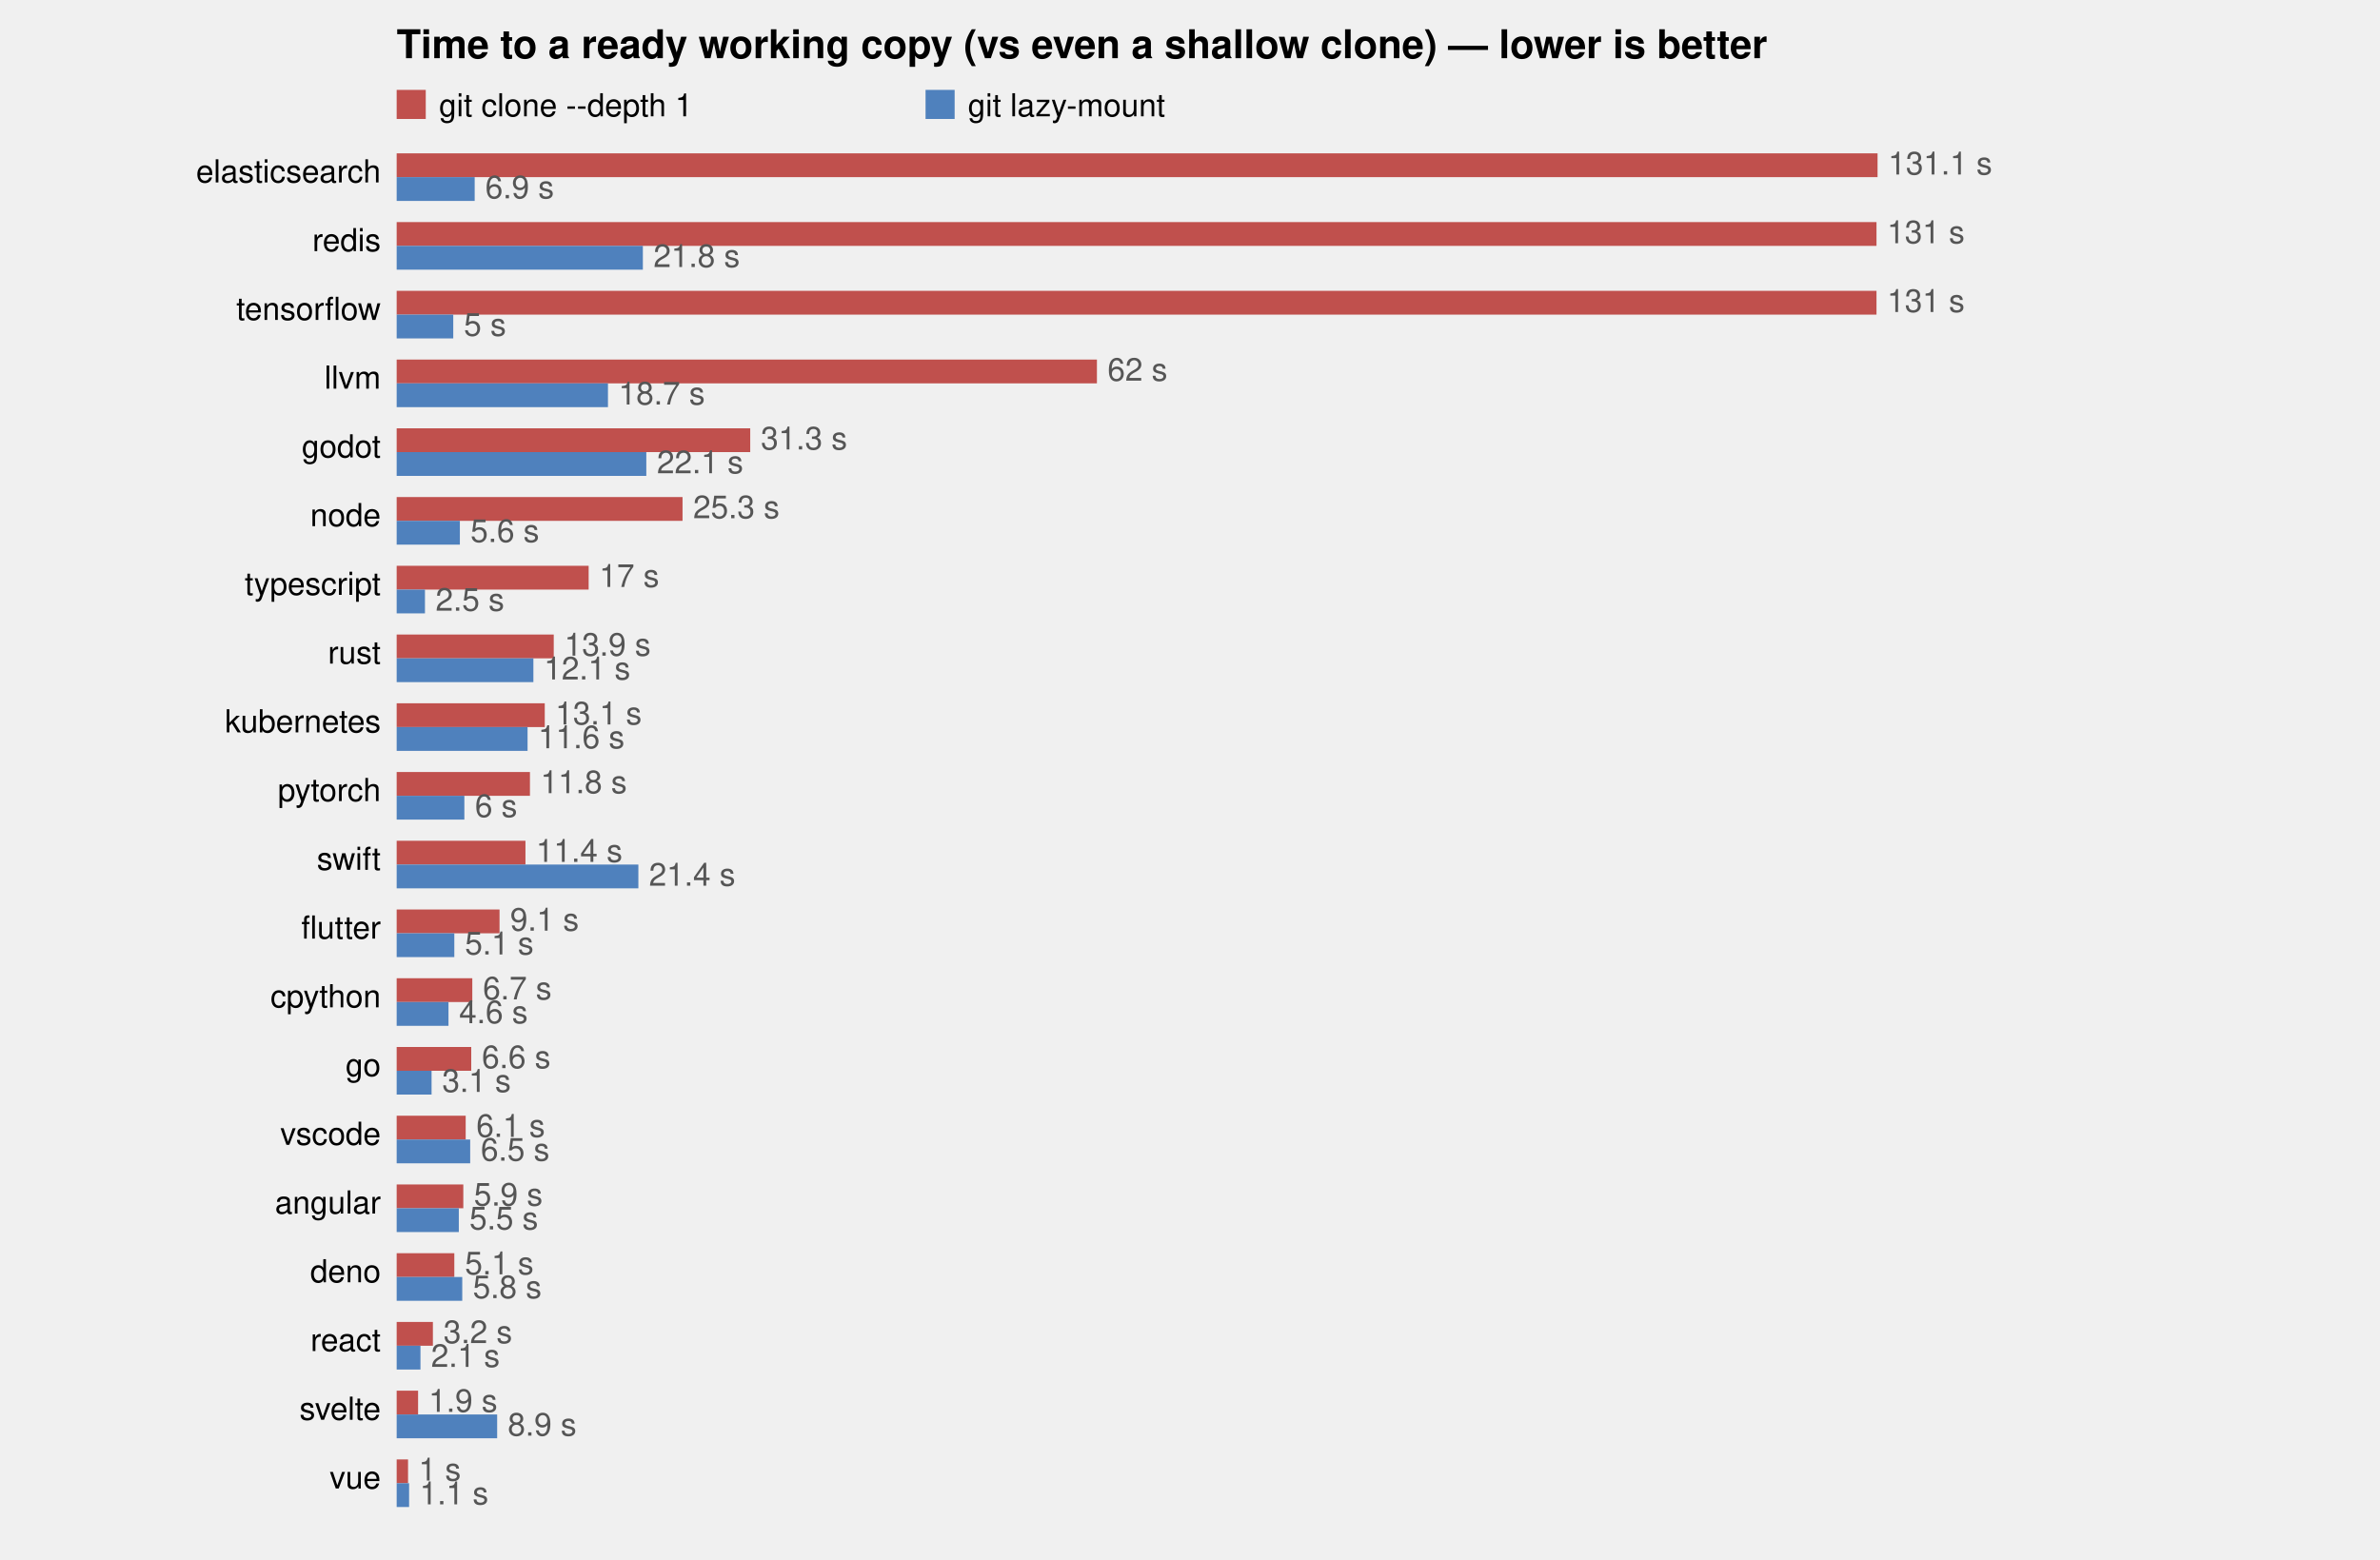
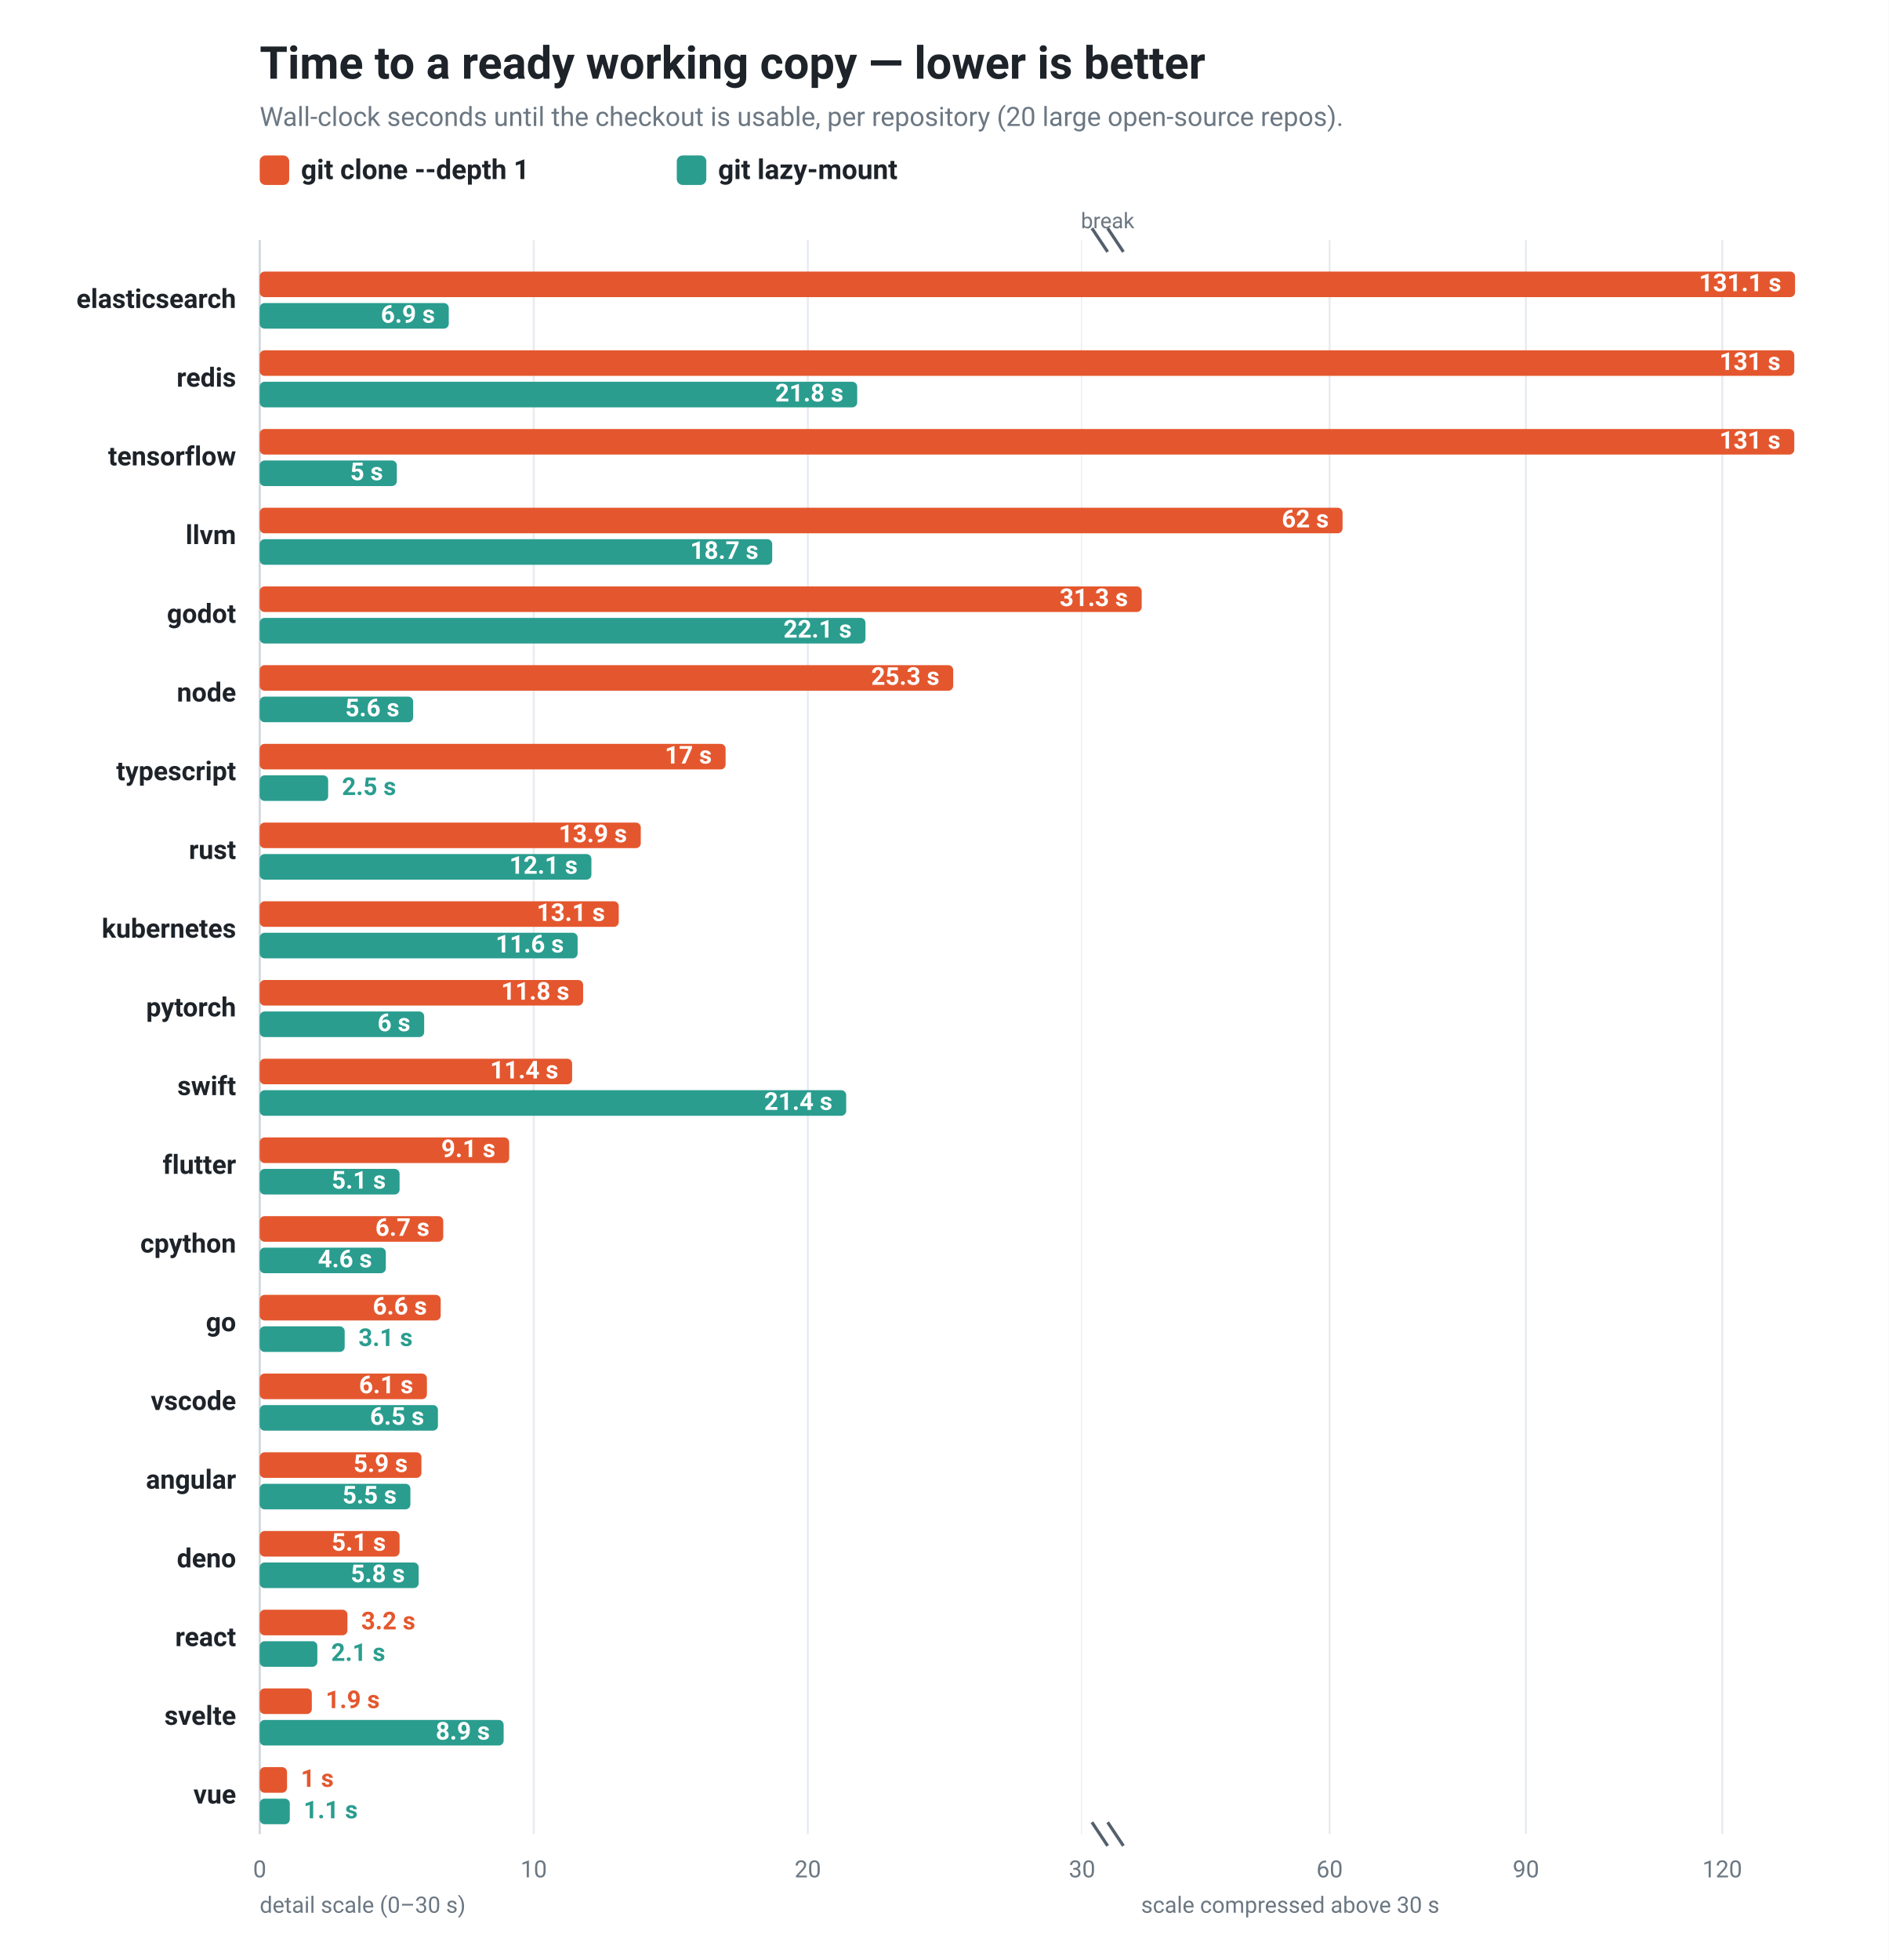
- <svg xmlns="http://www.w3.org/2000/svg" width="900" height="590" font-family="-apple-system,Segoe UI,Helvetica,Arial,sans-serif" font-size="12">
-   <text x="150" y="22" font-size="15" font-weight="600">Time to a ready working copy (vs even a shallow clone) — lower is better</text>
-   <rect x="150" y="34" width="11" height="11" fill="#c0504d" />
-   <text x="166" y="44">git clone --depth 1</text>
-   <rect x="350" y="34" width="11" height="11" fill="#4f81bd" />
-   <text x="366" y="44">git lazy-mount</text>
-   <text x="144" y="69.0" text-anchor="end">elasticsearch</text>
-   <rect x="150" y="58" width="560.0" height="9.0" fill="#c0504d" />
-   <text x="714.0" y="66.0" fill="#555">131.1 s</text>
-   <rect x="150" y="67.0" width="29.5" height="9.0" fill="#4f81bd" />
-   <text x="183.5" y="75.0" fill="#555">6.9 s</text>
-   <text x="144" y="95.0" text-anchor="end">redis</text>
-   <rect x="150" y="84" width="559.6" height="9.0" fill="#c0504d" />
-   <text x="713.6" y="92.0" fill="#555">131 s</text>
-   <rect x="150" y="93.0" width="93.1" height="9.0" fill="#4f81bd" />
-   <text x="247.1" y="101.0" fill="#555">21.8 s</text>
-   <text x="144" y="121.0" text-anchor="end">tensorflow</text>
-   <rect x="150" y="110" width="559.6" height="9.0" fill="#c0504d" />
-   <text x="713.6" y="118.0" fill="#555">131 s</text>
-   <rect x="150" y="119.0" width="21.4" height="9.0" fill="#4f81bd" />
-   <text x="175.4" y="127.0" fill="#555">5 s</text>
-   <text x="144" y="147.0" text-anchor="end">llvm</text>
-   <rect x="150" y="136" width="264.8" height="9.0" fill="#c0504d" />
-   <text x="418.8" y="144.0" fill="#555">62 s</text>
-   <rect x="150" y="145.0" width="79.9" height="9.0" fill="#4f81bd" />
-   <text x="233.9" y="153.0" fill="#555">18.7 s</text>
-   <text x="144" y="173.0" text-anchor="end">godot</text>
-   <rect x="150" y="162" width="133.7" height="9.0" fill="#c0504d" />
-   <text x="287.7" y="170.0" fill="#555">31.3 s</text>
-   <rect x="150" y="171.0" width="94.4" height="9.0" fill="#4f81bd" />
-   <text x="248.4" y="179.0" fill="#555">22.1 s</text>
-   <text x="144" y="199.0" text-anchor="end">node</text>
-   <rect x="150" y="188" width="108.1" height="9.0" fill="#c0504d" />
-   <text x="262.1" y="196.0" fill="#555">25.3 s</text>
-   <rect x="150" y="197.0" width="23.9" height="9.0" fill="#4f81bd" />
-   <text x="177.9" y="205.0" fill="#555">5.6 s</text>
-   <text x="144" y="225.0" text-anchor="end">typescript</text>
-   <rect x="150" y="214" width="72.6" height="9.0" fill="#c0504d" />
-   <text x="226.6" y="222.0" fill="#555">17 s</text>
-   <rect x="150" y="223.0" width="10.7" height="9.0" fill="#4f81bd" />
-   <text x="164.7" y="231.0" fill="#555">2.5 s</text>
-   <text x="144" y="251.0" text-anchor="end">rust</text>
-   <rect x="150" y="240" width="59.4" height="9.0" fill="#c0504d" />
-   <text x="213.4" y="248.0" fill="#555">13.9 s</text>
-   <rect x="150" y="249.0" width="51.7" height="9.0" fill="#4f81bd" />
-   <text x="205.7" y="257.0" fill="#555">12.1 s</text>
-   <text x="144" y="277.0" text-anchor="end">kubernetes</text>
-   <rect x="150" y="266" width="56.0" height="9.0" fill="#c0504d" />
-   <text x="210.0" y="274.0" fill="#555">13.1 s</text>
-   <rect x="150" y="275.0" width="49.5" height="9.0" fill="#4f81bd" />
-   <text x="203.5" y="283.0" fill="#555">11.6 s</text>
-   <text x="144" y="303.0" text-anchor="end">pytorch</text>
-   <rect x="150" y="292" width="50.4" height="9.0" fill="#c0504d" />
-   <text x="204.4" y="300.0" fill="#555">11.8 s</text>
-   <rect x="150" y="301.0" width="25.6" height="9.0" fill="#4f81bd" />
-   <text x="179.6" y="309.0" fill="#555">6 s</text>
-   <text x="144" y="329.0" text-anchor="end">swift</text>
-   <rect x="150" y="318" width="48.7" height="9.0" fill="#c0504d" />
-   <text x="202.7" y="326.0" fill="#555">11.4 s</text>
-   <rect x="150" y="327.0" width="91.4" height="9.0" fill="#4f81bd" />
-   <text x="245.4" y="335.0" fill="#555">21.4 s</text>
-   <text x="144" y="355.0" text-anchor="end">flutter</text>
-   <rect x="150" y="344" width="38.9" height="9.0" fill="#c0504d" />
-   <text x="192.9" y="352.0" fill="#555">9.1 s</text>
-   <rect x="150" y="353.0" width="21.8" height="9.0" fill="#4f81bd" />
-   <text x="175.8" y="361.0" fill="#555">5.1 s</text>
-   <text x="144" y="381.0" text-anchor="end">cpython</text>
-   <rect x="150" y="370" width="28.6" height="9.0" fill="#c0504d" />
-   <text x="182.6" y="378.0" fill="#555">6.7 s</text>
-   <rect x="150" y="379.0" width="19.6" height="9.0" fill="#4f81bd" />
-   <text x="173.6" y="387.0" fill="#555">4.6 s</text>
-   <text x="144" y="407.0" text-anchor="end">go</text>
-   <rect x="150" y="396" width="28.2" height="9.0" fill="#c0504d" />
-   <text x="182.2" y="404.0" fill="#555">6.6 s</text>
-   <rect x="150" y="405.0" width="13.2" height="9.0" fill="#4f81bd" />
-   <text x="167.2" y="413.0" fill="#555">3.1 s</text>
-   <text x="144" y="433.0" text-anchor="end">vscode</text>
-   <rect x="150" y="422" width="26.1" height="9.0" fill="#c0504d" />
-   <text x="180.1" y="430.0" fill="#555">6.1 s</text>
-   <rect x="150" y="431.0" width="27.8" height="9.0" fill="#4f81bd" />
-   <text x="181.8" y="439.0" fill="#555">6.5 s</text>
-   <text x="144" y="459.0" text-anchor="end">angular</text>
-   <rect x="150" y="448" width="25.2" height="9.0" fill="#c0504d" />
-   <text x="179.2" y="456.0" fill="#555">5.9 s</text>
-   <rect x="150" y="457.0" width="23.5" height="9.0" fill="#4f81bd" />
-   <text x="177.5" y="465.0" fill="#555">5.5 s</text>
-   <text x="144" y="485.0" text-anchor="end">deno</text>
-   <rect x="150" y="474" width="21.8" height="9.0" fill="#c0504d" />
-   <text x="175.8" y="482.0" fill="#555">5.1 s</text>
-   <rect x="150" y="483.0" width="24.8" height="9.0" fill="#4f81bd" />
-   <text x="178.8" y="491.0" fill="#555">5.8 s</text>
-   <text x="144" y="511.0" text-anchor="end">react</text>
-   <rect x="150" y="500" width="13.7" height="9.0" fill="#c0504d" />
-   <text x="167.7" y="508.0" fill="#555">3.2 s</text>
-   <rect x="150" y="509.0" width="9.0" height="9.0" fill="#4f81bd" />
-   <text x="163.0" y="517.0" fill="#555">2.1 s</text>
-   <text x="144" y="537.0" text-anchor="end">svelte</text>
-   <rect x="150" y="526" width="8.1" height="9.0" fill="#c0504d" />
-   <text x="162.1" y="534.0" fill="#555">1.9 s</text>
-   <rect x="150" y="535.0" width="38.0" height="9.0" fill="#4f81bd" />
-   <text x="192.0" y="543.0" fill="#555">8.9 s</text>
-   <text x="144" y="563.0" text-anchor="end">vue</text>
-   <rect x="150" y="552" width="4.3" height="9.0" fill="#c0504d" />
-   <text x="158.3" y="560.0" fill="#555">1 s</text>
-   <rect x="150" y="561.0" width="4.7" height="9.0" fill="#4f81bd" />
-   <text x="158.7" y="569.0" fill="#555">1.1 s</text>
+ <svg xmlns="http://www.w3.org/2000/svg" width="960" height="996" viewBox="0 0 960 996" font-family="-apple-system,BlinkMacSystemFont,'Segoe UI',Roboto,Helvetica,Arial,sans-serif">
+   <rect width="960" height="996" fill="#ffffff" />
+   <text x="132" y="40" font-size="23" font-weight="700" fill="#1d2329">Time to a ready working copy — lower is better</text>
+   <text x="132" y="64" font-size="13.5" fill="#6b7782">Wall-clock seconds until the checkout is usable, per repository (20 large open-source repos).</text>
+   <rect x="132" y="79" width="15" height="15" rx="3" fill="#e4572e" />
+   <text x="153" y="91" font-size="14" font-weight="600" fill="#1d2329">git clone --depth 1</text>
+   <rect x="344" y="79" width="15" height="15" rx="3" fill="#2a9d8f" />
+   <text x="365" y="91" font-size="14" font-weight="600" fill="#1d2329">git lazy-mount</text>
+   <line x1="132.0" y1="122" x2="132.0" y2="932" stroke="#e7ebef" stroke-width="1" />
+   <text x="132.0" y="954" font-size="12" fill="#6b7782" text-anchor="middle">0</text>
+   <line x1="271.3" y1="122" x2="271.3" y2="932" stroke="#e7ebef" stroke-width="1" />
+   <text x="271.3" y="954" font-size="12" fill="#6b7782" text-anchor="middle">10</text>
+   <line x1="410.6" y1="122" x2="410.6" y2="932" stroke="#e7ebef" stroke-width="1" />
+   <text x="410.6" y="954" font-size="12" fill="#6b7782" text-anchor="middle">20</text>
+   <line x1="550.0" y1="122" x2="550.0" y2="932" stroke="#e7ebef" stroke-width="1" />
+   <text x="550.0" y="954" font-size="12" fill="#6b7782" text-anchor="middle">30</text>
+   <line x1="675.8" y1="122" x2="675.8" y2="932" stroke="#e7ebef" stroke-width="1" />
+   <text x="675.8" y="954" font-size="12" fill="#6b7782" text-anchor="middle">60</text>
+   <line x1="775.6" y1="122" x2="775.6" y2="932" stroke="#e7ebef" stroke-width="1" />
+   <text x="775.6" y="954" font-size="12" fill="#6b7782" text-anchor="middle">90</text>
+   <line x1="875.4" y1="122" x2="875.4" y2="932" stroke="#e7ebef" stroke-width="1" />
+   <text x="875.4" y="954" font-size="12" fill="#6b7782" text-anchor="middle">120</text>
+   <line x1="132.0" y1="122" x2="132.0" y2="932" stroke="#cfd6dc" stroke-width="1" />
+   <rect x="550.0" y="122" width="26" height="810" fill="#ffffff" />
+   <path d="M555.0 116 l8 12 M563.0 116 l8 12" stroke="#54606b" stroke-width="1.6" fill="none" />
+   <path d="M555.0 926 l8 12 M563.0 926 l8 12" stroke="#54606b" stroke-width="1.6" fill="none" />
+   <text x="563.0" y="116" font-size="11" fill="#6b7782" text-anchor="middle">break</text>
+   <text x="580.0" y="972" font-size="11.5" fill="#6b7782">scale compressed above 30 s</text>
+   <text x="132" y="972" font-size="11.5" fill="#6b7782">detail scale (0–30 s)</text>
+   <text x="120" y="156.5" font-size="13.5" font-weight="600" fill="#1d2329" text-anchor="end">elasticsearch</text>
+   <rect x="132" y="138" width="780.4" height="13" rx="2.5" fill="#e4572e" />
+   <text x="905.4" y="148.0" font-size="12.5" font-weight="700" fill="#ffffff" text-anchor="end">131.1 s</text>
+   <rect x="132" y="154" width="96.1" height="13" rx="2.5" fill="#2a9d8f" />
+   <text x="221.1" y="164.0" font-size="12.5" font-weight="700" fill="#ffffff" text-anchor="end">6.9 s</text>
+   <text x="120" y="196.5" font-size="13.5" font-weight="600" fill="#1d2329" text-anchor="end">redis</text>
+   <rect x="132" y="178" width="780.0" height="13" rx="2.5" fill="#e4572e" />
+   <text x="905.0" y="188.0" font-size="12.5" font-weight="700" fill="#ffffff" text-anchor="end">131 s</text>
+   <rect x="132" y="194" width="303.7" height="13" rx="2.5" fill="#2a9d8f" />
+   <text x="428.7" y="204.0" font-size="12.5" font-weight="700" fill="#ffffff" text-anchor="end">21.8 s</text>
+   <text x="120" y="236.5" font-size="13.5" font-weight="600" fill="#1d2329" text-anchor="end">tensorflow</text>
+   <rect x="132" y="218" width="780.0" height="13" rx="2.5" fill="#e4572e" />
+   <text x="905.0" y="228.0" font-size="12.5" font-weight="700" fill="#ffffff" text-anchor="end">131 s</text>
+   <rect x="132" y="234" width="69.7" height="13" rx="2.5" fill="#2a9d8f" />
+   <text x="194.7" y="244.0" font-size="12.5" font-weight="700" fill="#ffffff" text-anchor="end">5 s</text>
+   <text x="120" y="276.5" font-size="13.5" font-weight="600" fill="#1d2329" text-anchor="end">llvm</text>
+   <rect x="132" y="258" width="550.4" height="13" rx="2.5" fill="#e4572e" />
+   <text x="675.4" y="268.0" font-size="12.5" font-weight="700" fill="#ffffff" text-anchor="end">62 s</text>
+   <rect x="132" y="274" width="260.5" height="13" rx="2.5" fill="#2a9d8f" />
+   <text x="385.5" y="284.0" font-size="12.5" font-weight="700" fill="#ffffff" text-anchor="end">18.7 s</text>
+   <text x="120" y="316.5" font-size="13.5" font-weight="600" fill="#1d2329" text-anchor="end">godot</text>
+   <rect x="132" y="298" width="448.3" height="13" rx="2.5" fill="#e4572e" />
+   <text x="573.3" y="308.0" font-size="12.5" font-weight="700" fill="#ffffff" text-anchor="end">31.3 s</text>
+   <rect x="132" y="314" width="307.9" height="13" rx="2.5" fill="#2a9d8f" />
+   <text x="432.9" y="324.0" font-size="12.5" font-weight="700" fill="#ffffff" text-anchor="end">22.1 s</text>
+   <text x="120" y="356.5" font-size="13.5" font-weight="600" fill="#1d2329" text-anchor="end">node</text>
+   <rect x="132" y="338" width="352.5" height="13" rx="2.5" fill="#e4572e" />
+   <text x="477.5" y="348.0" font-size="12.5" font-weight="700" fill="#ffffff" text-anchor="end">25.3 s</text>
+   <rect x="132" y="354" width="78.0" height="13" rx="2.5" fill="#2a9d8f" />
+   <text x="203.0" y="364.0" font-size="12.5" font-weight="700" fill="#ffffff" text-anchor="end">5.6 s</text>
+   <text x="120" y="396.5" font-size="13.5" font-weight="600" fill="#1d2329" text-anchor="end">typescript</text>
+   <rect x="132" y="378" width="236.8" height="13" rx="2.5" fill="#e4572e" />
+   <text x="361.8" y="388.0" font-size="12.5" font-weight="700" fill="#ffffff" text-anchor="end">17 s</text>
+   <rect x="132" y="394" width="34.8" height="13" rx="2.5" fill="#2a9d8f" />
+   <text x="173.8" y="404.0" font-size="12.5" font-weight="700" fill="#2a9d8f" text-anchor="start">2.5 s</text>
+   <text x="120" y="436.5" font-size="13.5" font-weight="600" fill="#1d2329" text-anchor="end">rust</text>
+   <rect x="132" y="418" width="193.7" height="13" rx="2.5" fill="#e4572e" />
+   <text x="318.7" y="428.0" font-size="12.5" font-weight="700" fill="#ffffff" text-anchor="end">13.9 s</text>
+   <rect x="132" y="434" width="168.6" height="13" rx="2.5" fill="#2a9d8f" />
+   <text x="293.6" y="444.0" font-size="12.5" font-weight="700" fill="#ffffff" text-anchor="end">12.1 s</text>
+   <text x="120" y="476.5" font-size="13.5" font-weight="600" fill="#1d2329" text-anchor="end">kubernetes</text>
+   <rect x="132" y="458" width="182.5" height="13" rx="2.5" fill="#e4572e" />
+   <text x="307.5" y="468.0" font-size="12.5" font-weight="700" fill="#ffffff" text-anchor="end">13.1 s</text>
+   <rect x="132" y="474" width="161.6" height="13" rx="2.5" fill="#2a9d8f" />
+   <text x="286.6" y="484.0" font-size="12.5" font-weight="700" fill="#ffffff" text-anchor="end">11.6 s</text>
+   <text x="120" y="516.5" font-size="13.5" font-weight="600" fill="#1d2329" text-anchor="end">pytorch</text>
+   <rect x="132" y="498" width="164.4" height="13" rx="2.5" fill="#e4572e" />
+   <text x="289.4" y="508.0" font-size="12.5" font-weight="700" fill="#ffffff" text-anchor="end">11.8 s</text>
+   <rect x="132" y="514" width="83.6" height="13" rx="2.5" fill="#2a9d8f" />
+   <text x="208.6" y="524.0" font-size="12.5" font-weight="700" fill="#ffffff" text-anchor="end">6 s</text>
+   <text x="120" y="556.5" font-size="13.5" font-weight="600" fill="#1d2329" text-anchor="end">swift</text>
+   <rect x="132" y="538" width="158.8" height="13" rx="2.5" fill="#e4572e" />
+   <text x="283.8" y="548.0" font-size="12.5" font-weight="700" fill="#ffffff" text-anchor="end">11.4 s</text>
+   <rect x="132" y="554" width="298.1" height="13" rx="2.5" fill="#2a9d8f" />
+   <text x="423.1" y="564.0" font-size="12.5" font-weight="700" fill="#ffffff" text-anchor="end">21.4 s</text>
+   <text x="120" y="596.5" font-size="13.5" font-weight="600" fill="#1d2329" text-anchor="end">flutter</text>
+   <rect x="132" y="578" width="126.8" height="13" rx="2.5" fill="#e4572e" />
+   <text x="251.8" y="588.0" font-size="12.5" font-weight="700" fill="#ffffff" text-anchor="end">9.1 s</text>
+   <rect x="132" y="594" width="71.1" height="13" rx="2.5" fill="#2a9d8f" />
+   <text x="196.1" y="604.0" font-size="12.5" font-weight="700" fill="#ffffff" text-anchor="end">5.1 s</text>
+   <text x="120" y="636.5" font-size="13.5" font-weight="600" fill="#1d2329" text-anchor="end">cpython</text>
+   <rect x="132" y="618" width="93.3" height="13" rx="2.5" fill="#e4572e" />
+   <text x="218.3" y="628.0" font-size="12.5" font-weight="700" fill="#ffffff" text-anchor="end">6.7 s</text>
+   <rect x="132" y="634" width="64.1" height="13" rx="2.5" fill="#2a9d8f" />
+   <text x="189.1" y="644.0" font-size="12.5" font-weight="700" fill="#ffffff" text-anchor="end">4.6 s</text>
+   <text x="120" y="676.5" font-size="13.5" font-weight="600" fill="#1d2329" text-anchor="end">go</text>
+   <rect x="132" y="658" width="92.0" height="13" rx="2.5" fill="#e4572e" />
+   <text x="217.0" y="668.0" font-size="12.5" font-weight="700" fill="#ffffff" text-anchor="end">6.6 s</text>
+   <rect x="132" y="674" width="43.2" height="13" rx="2.5" fill="#2a9d8f" />
+   <text x="182.2" y="684.0" font-size="12.5" font-weight="700" fill="#2a9d8f" text-anchor="start">3.1 s</text>
+   <text x="120" y="716.5" font-size="13.5" font-weight="600" fill="#1d2329" text-anchor="end">vscode</text>
+   <rect x="132" y="698" width="85.0" height="13" rx="2.5" fill="#e4572e" />
+   <text x="210.0" y="708.0" font-size="12.5" font-weight="700" fill="#ffffff" text-anchor="end">6.1 s</text>
+   <rect x="132" y="714" width="90.6" height="13" rx="2.5" fill="#2a9d8f" />
+   <text x="215.6" y="724.0" font-size="12.5" font-weight="700" fill="#ffffff" text-anchor="end">6.5 s</text>
+   <text x="120" y="756.5" font-size="13.5" font-weight="600" fill="#1d2329" text-anchor="end">angular</text>
+   <rect x="132" y="738" width="82.2" height="13" rx="2.5" fill="#e4572e" />
+   <text x="207.2" y="748.0" font-size="12.5" font-weight="700" fill="#ffffff" text-anchor="end">5.9 s</text>
+   <rect x="132" y="754" width="76.6" height="13" rx="2.5" fill="#2a9d8f" />
+   <text x="201.6" y="764.0" font-size="12.5" font-weight="700" fill="#ffffff" text-anchor="end">5.5 s</text>
+   <text x="120" y="796.5" font-size="13.5" font-weight="600" fill="#1d2329" text-anchor="end">deno</text>
+   <rect x="132" y="778" width="71.1" height="13" rx="2.5" fill="#e4572e" />
+   <text x="196.1" y="788.0" font-size="12.5" font-weight="700" fill="#ffffff" text-anchor="end">5.1 s</text>
+   <rect x="132" y="794" width="80.8" height="13" rx="2.5" fill="#2a9d8f" />
+   <text x="205.8" y="804.0" font-size="12.5" font-weight="700" fill="#ffffff" text-anchor="end">5.8 s</text>
+   <text x="120" y="836.5" font-size="13.5" font-weight="600" fill="#1d2329" text-anchor="end">react</text>
+   <rect x="132" y="818" width="44.6" height="13" rx="2.5" fill="#e4572e" />
+   <text x="183.6" y="828.0" font-size="12.5" font-weight="700" fill="#e4572e" text-anchor="start">3.2 s</text>
+   <rect x="132" y="834" width="29.3" height="13" rx="2.5" fill="#2a9d8f" />
+   <text x="168.3" y="844.0" font-size="12.5" font-weight="700" fill="#2a9d8f" text-anchor="start">2.1 s</text>
+   <text x="120" y="876.5" font-size="13.5" font-weight="600" fill="#1d2329" text-anchor="end">svelte</text>
+   <rect x="132" y="858" width="26.5" height="13" rx="2.5" fill="#e4572e" />
+   <text x="165.5" y="868.0" font-size="12.5" font-weight="700" fill="#e4572e" text-anchor="start">1.9 s</text>
+   <rect x="132" y="874" width="124.0" height="13" rx="2.5" fill="#2a9d8f" />
+   <text x="249.0" y="884.0" font-size="12.5" font-weight="700" fill="#ffffff" text-anchor="end">8.9 s</text>
+   <text x="120" y="916.5" font-size="13.5" font-weight="600" fill="#1d2329" text-anchor="end">vue</text>
+   <rect x="132" y="898" width="13.9" height="13" rx="2.5" fill="#e4572e" />
+   <text x="152.9" y="908.0" font-size="12.5" font-weight="700" fill="#e4572e" text-anchor="start">1 s</text>
+   <rect x="132" y="914" width="15.3" height="13" rx="2.5" fill="#2a9d8f" />
+   <text x="154.3" y="924.0" font-size="12.5" font-weight="700" fill="#2a9d8f" text-anchor="start">1.1 s</text>
</svg>
